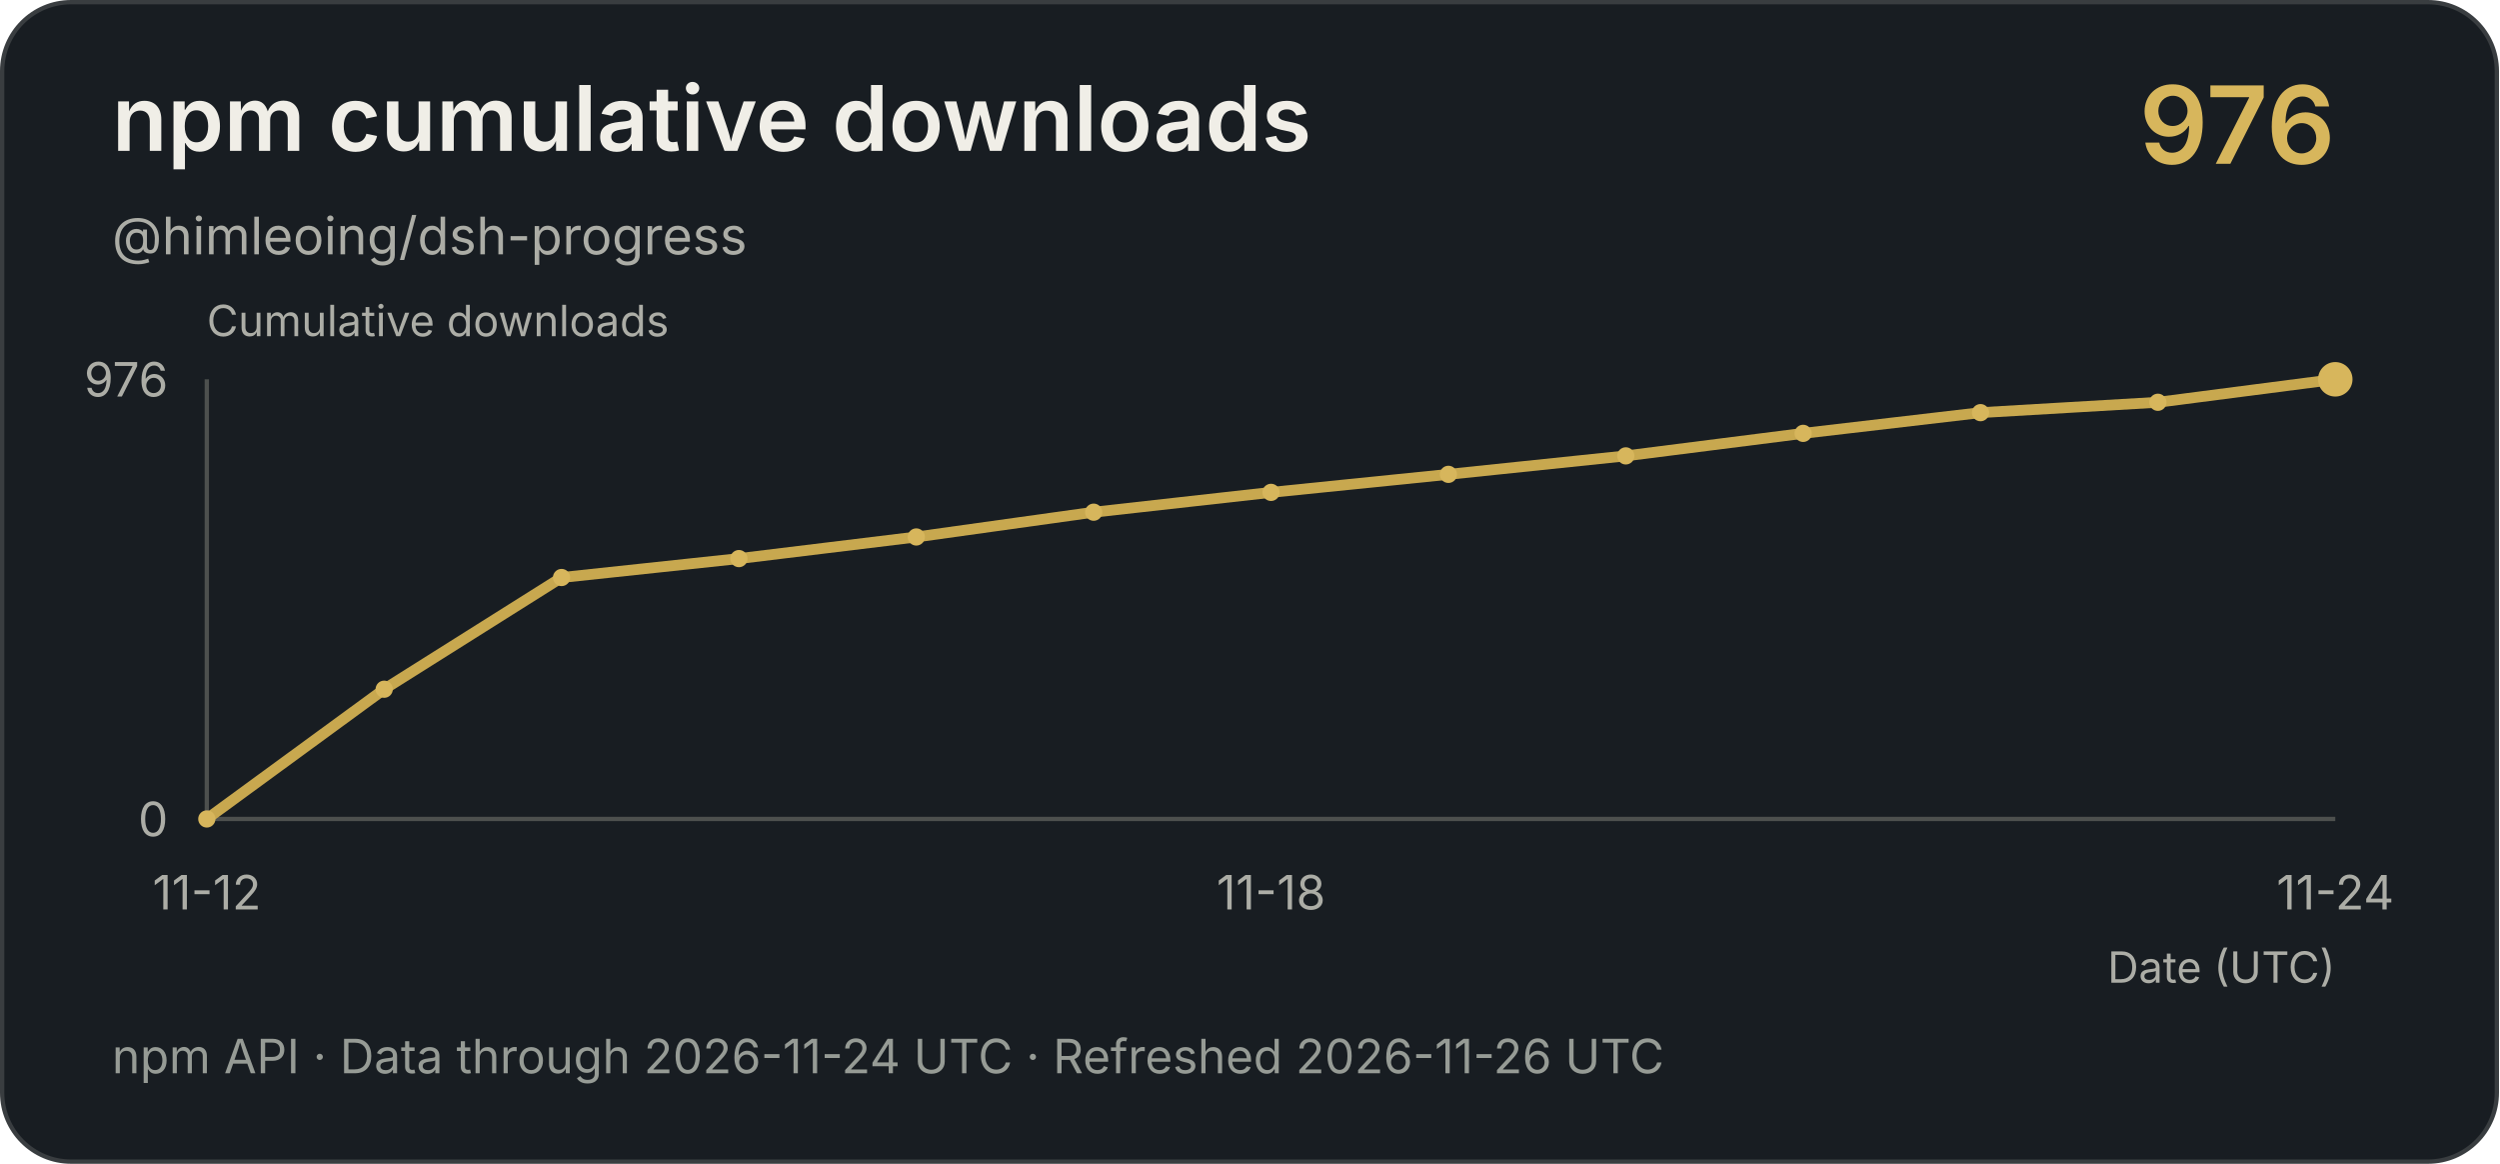
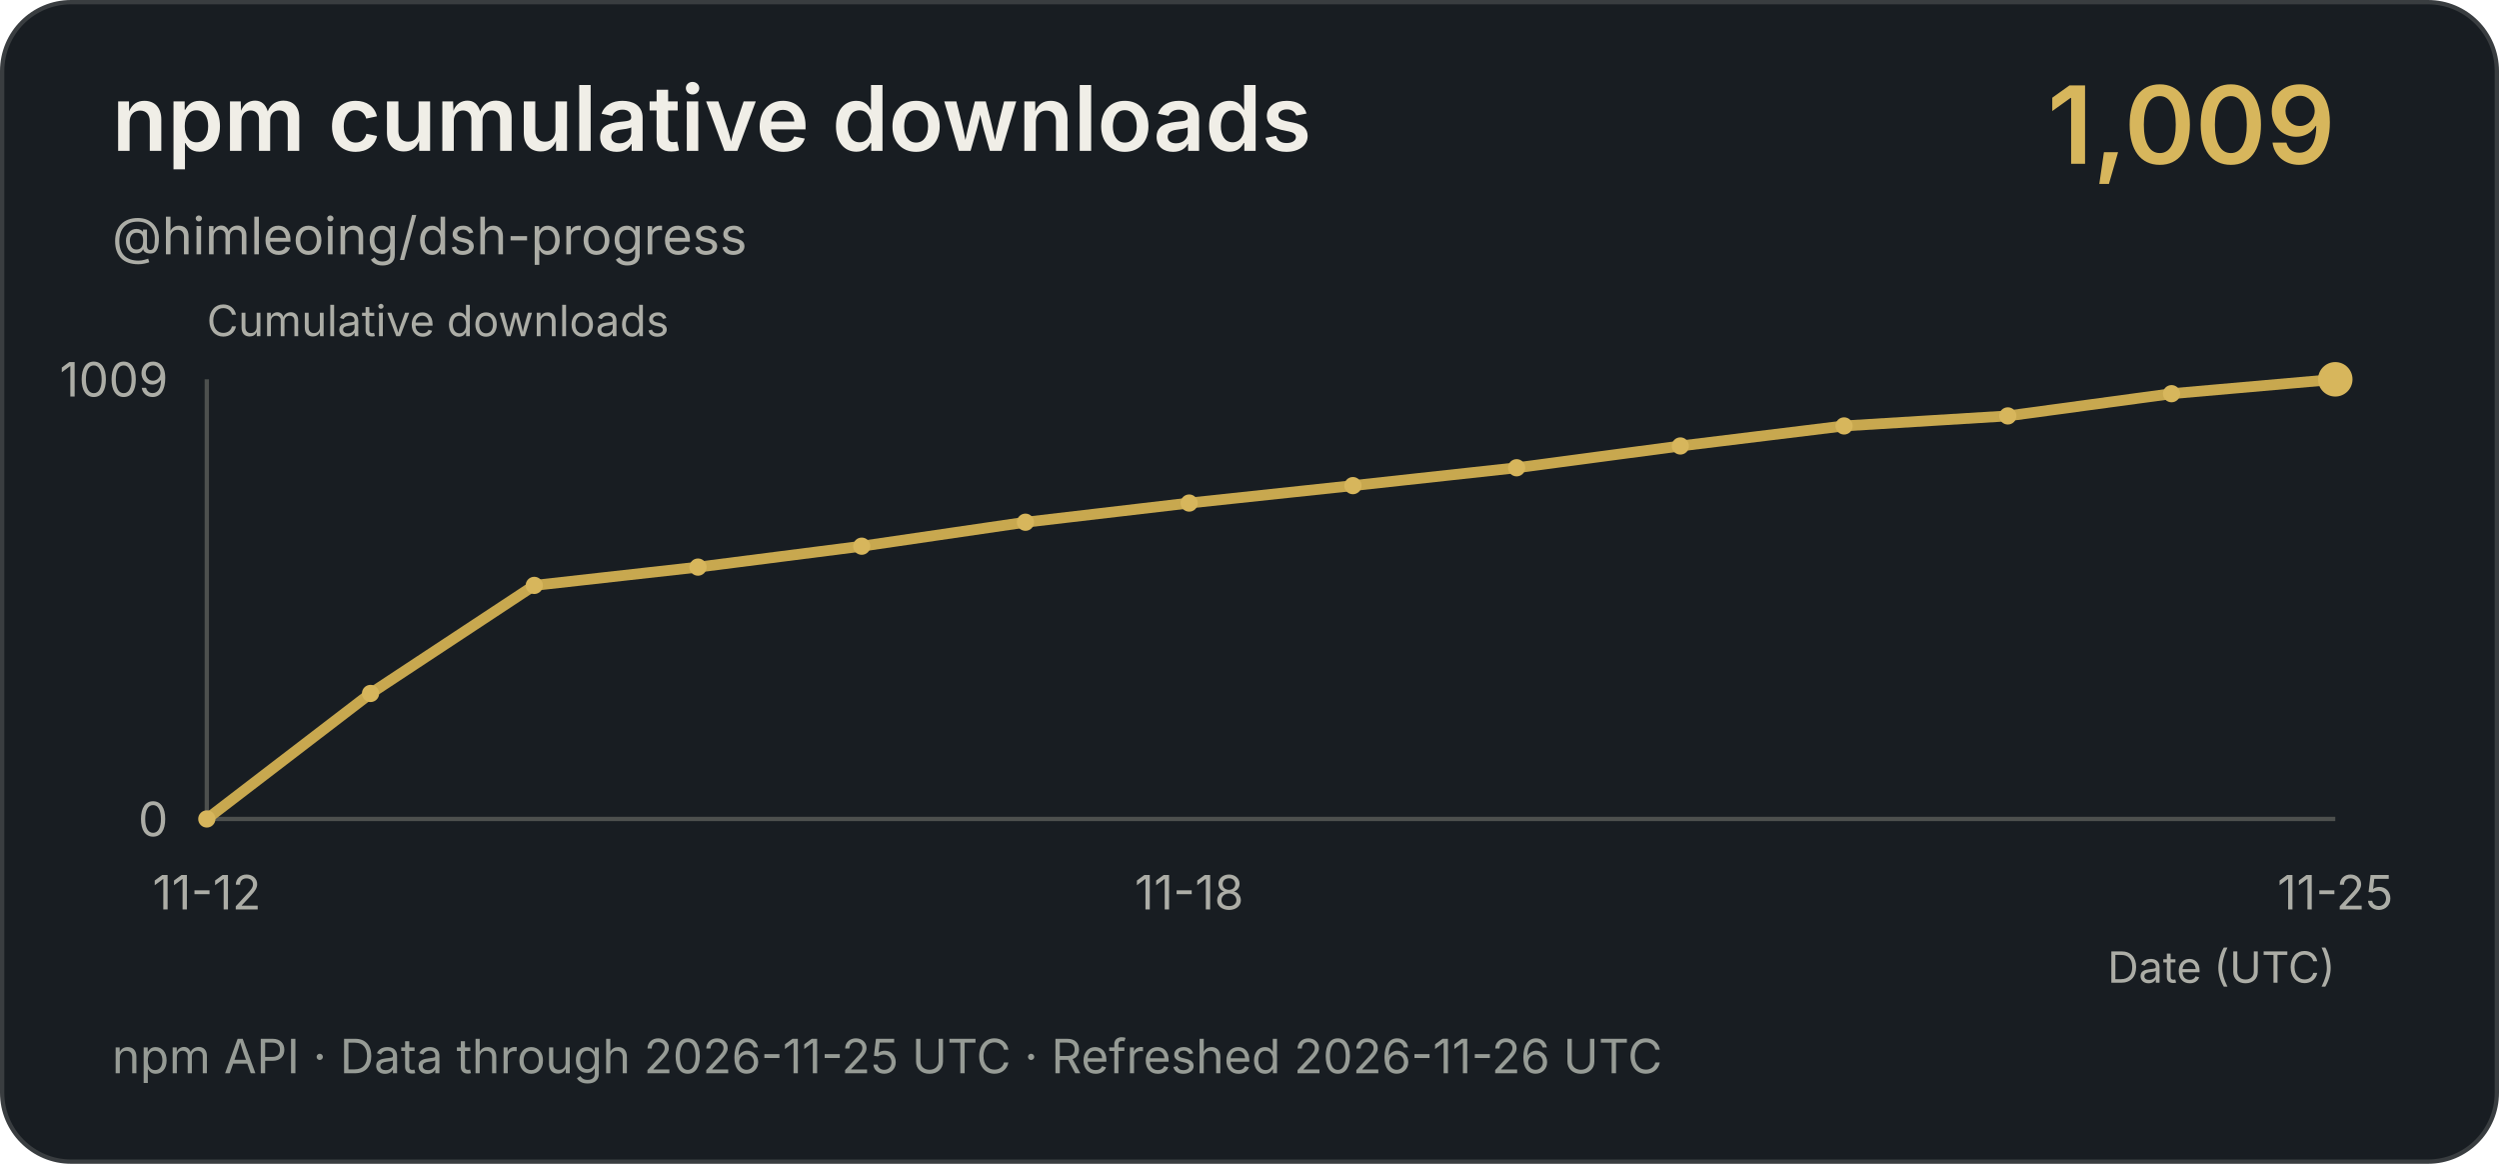
<svg xmlns="http://www.w3.org/2000/svg" width="580" height="270" viewBox="0 0 580 270" role="img" aria-label="npm cumulative downloads">
  <rect x=".5" y=".5" width="579" height="269" rx="16" fill="#181d22" stroke="#393d40" />
  <g font-family="-apple-system,BlinkMacSystemFont,Segoe UI,sans-serif">
    <text x="26" y="35" fill="#f0eee7" font-size="21" font-weight="600">npm cumulative downloads</text>
    <text x="26" y="59" fill="#acada6" font-size="12">@himleoing/dsh-progress</text>
-     <text x="542" y="38" text-anchor="end" fill="#d7b65c" font-size="25" font-weight="600">976</text>
+     <text x="542" y="38" text-anchor="end" fill="#d7b65c" font-size="25" font-weight="600">1,009</text>
    <text x="48" y="78" fill="#acada6" font-size="10">Cumulative downloads</text>
    <text x="542" y="228" text-anchor="end" fill="#acada6" font-size="10">Date (UTC)</text>
    <path d="M48 88V190H542" fill="none" stroke="#4d504e" />
-     <text x="39" y="92" text-anchor="end" fill="#acada6" font-size="11">976</text>
+     <text x="39" y="92" text-anchor="end" fill="#acada6" font-size="11">1009</text>
    <text x="39" y="194" text-anchor="end" fill="#acada6" font-size="11">0</text>
-     <polyline points="48,190 89.167,159.902 130.333,133.984 171.5,129.594 212.667,124.578 253.833,118.83 295,114.232 336.167,110.051 377.333,105.766 418.5,100.541 459.667,95.734 500.833,93.33 542,88" fill="none" stroke="#c8a84f" stroke-width="2.5" />
+     <polyline points="48,190 86,160.886 124,135.816 162,131.57 200,126.718 238,121.158 276,116.71 314,112.666 352,108.521 390,103.467 428,98.817 466,96.492 504,91.336 542,88" fill="none" stroke="#c8a84f" stroke-width="2.5" />
    <circle cx="48" cy="190" r="2" fill="#d7b65c" />
-     <circle cx="89.167" cy="159.902" r="2" fill="#d7b65c" />
-     <circle cx="130.333" cy="133.984" r="2" fill="#d7b65c" />
-     <circle cx="171.5" cy="129.594" r="2" fill="#d7b65c" />
-     <circle cx="212.667" cy="124.578" r="2" fill="#d7b65c" />
-     <circle cx="253.833" cy="118.83" r="2" fill="#d7b65c" />
-     <circle cx="295" cy="114.232" r="2" fill="#d7b65c" />
-     <circle cx="336.167" cy="110.051" r="2" fill="#d7b65c" />
-     <circle cx="377.333" cy="105.766" r="2" fill="#d7b65c" />
-     <circle cx="418.5" cy="100.541" r="2" fill="#d7b65c" />
-     <circle cx="459.667" cy="95.734" r="2" fill="#d7b65c" />
-     <circle cx="500.833" cy="93.33" r="2" fill="#d7b65c" />
+     <circle cx="86" cy="160.886" r="2" fill="#d7b65c" />
+     <circle cx="124" cy="135.816" r="2" fill="#d7b65c" />
+     <circle cx="162" cy="131.57" r="2" fill="#d7b65c" />
+     <circle cx="200" cy="126.718" r="2" fill="#d7b65c" />
+     <circle cx="238" cy="121.158" r="2" fill="#d7b65c" />
+     <circle cx="276" cy="116.71" r="2" fill="#d7b65c" />
+     <circle cx="314" cy="112.666" r="2" fill="#d7b65c" />
+     <circle cx="352" cy="108.521" r="2" fill="#d7b65c" />
+     <circle cx="390" cy="103.467" r="2" fill="#d7b65c" />
+     <circle cx="428" cy="98.817" r="2" fill="#d7b65c" />
+     <circle cx="466" cy="96.492" r="2" fill="#d7b65c" />
+     <circle cx="504" cy="91.336" r="2" fill="#d7b65c" />
    <circle cx="542" cy="88" r="4" fill="#d7b65c" />
    <text x="48" y="211" text-anchor="middle" fill="#acada6" font-size="11">11-12</text>
-     <text x="295" y="211" text-anchor="middle" fill="#acada6" font-size="11">11-18</text>
-     <text x="542" y="211" text-anchor="middle" fill="#acada6" font-size="11">11-24</text>
-     <text x="26" y="249" fill="#969b95" font-size="11">npm API · Data through 2026-11-24 UTC · Refreshed 2026-11-26 UTC</text>
+     <text x="276" y="211" text-anchor="middle" fill="#acada6" font-size="11">11-18</text>
+     <text x="542" y="211" text-anchor="middle" fill="#acada6" font-size="11">11-25</text>
+     <text x="26" y="249" fill="#969b95" font-size="11">npm API · Data through 2026-11-25 UTC · Refreshed 2026-11-26 UTC</text>
  </g>
</svg>
